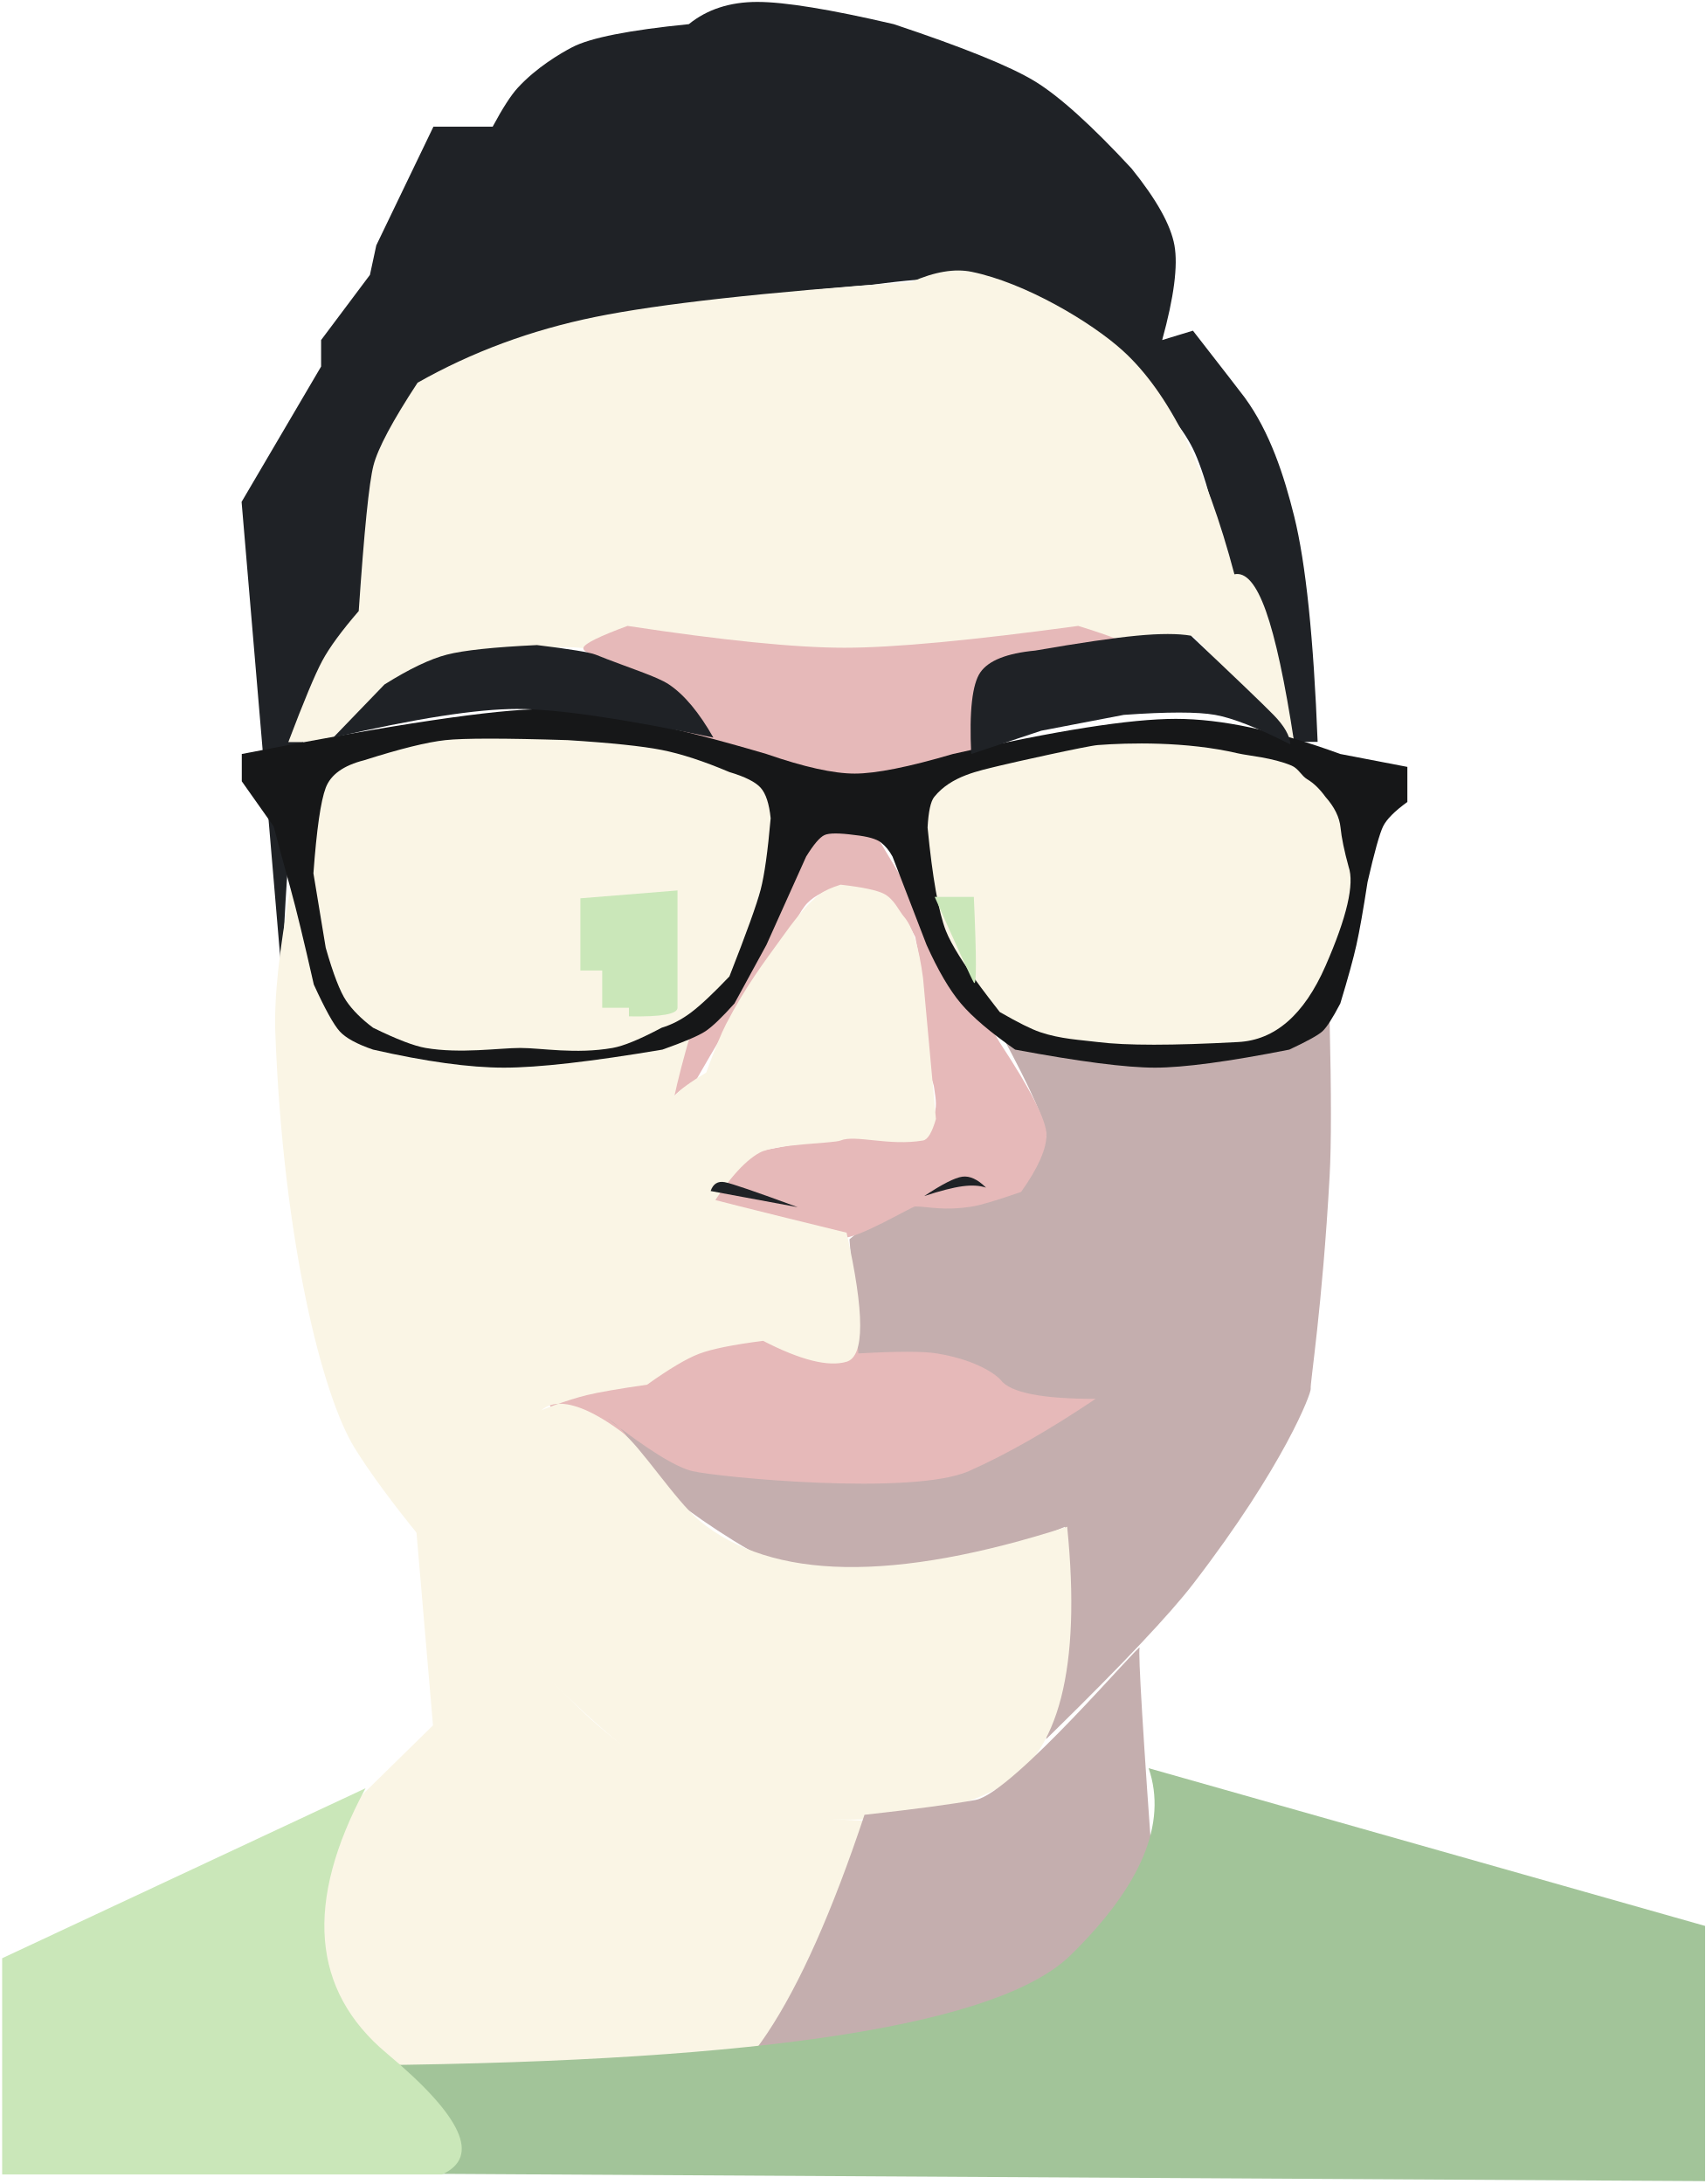
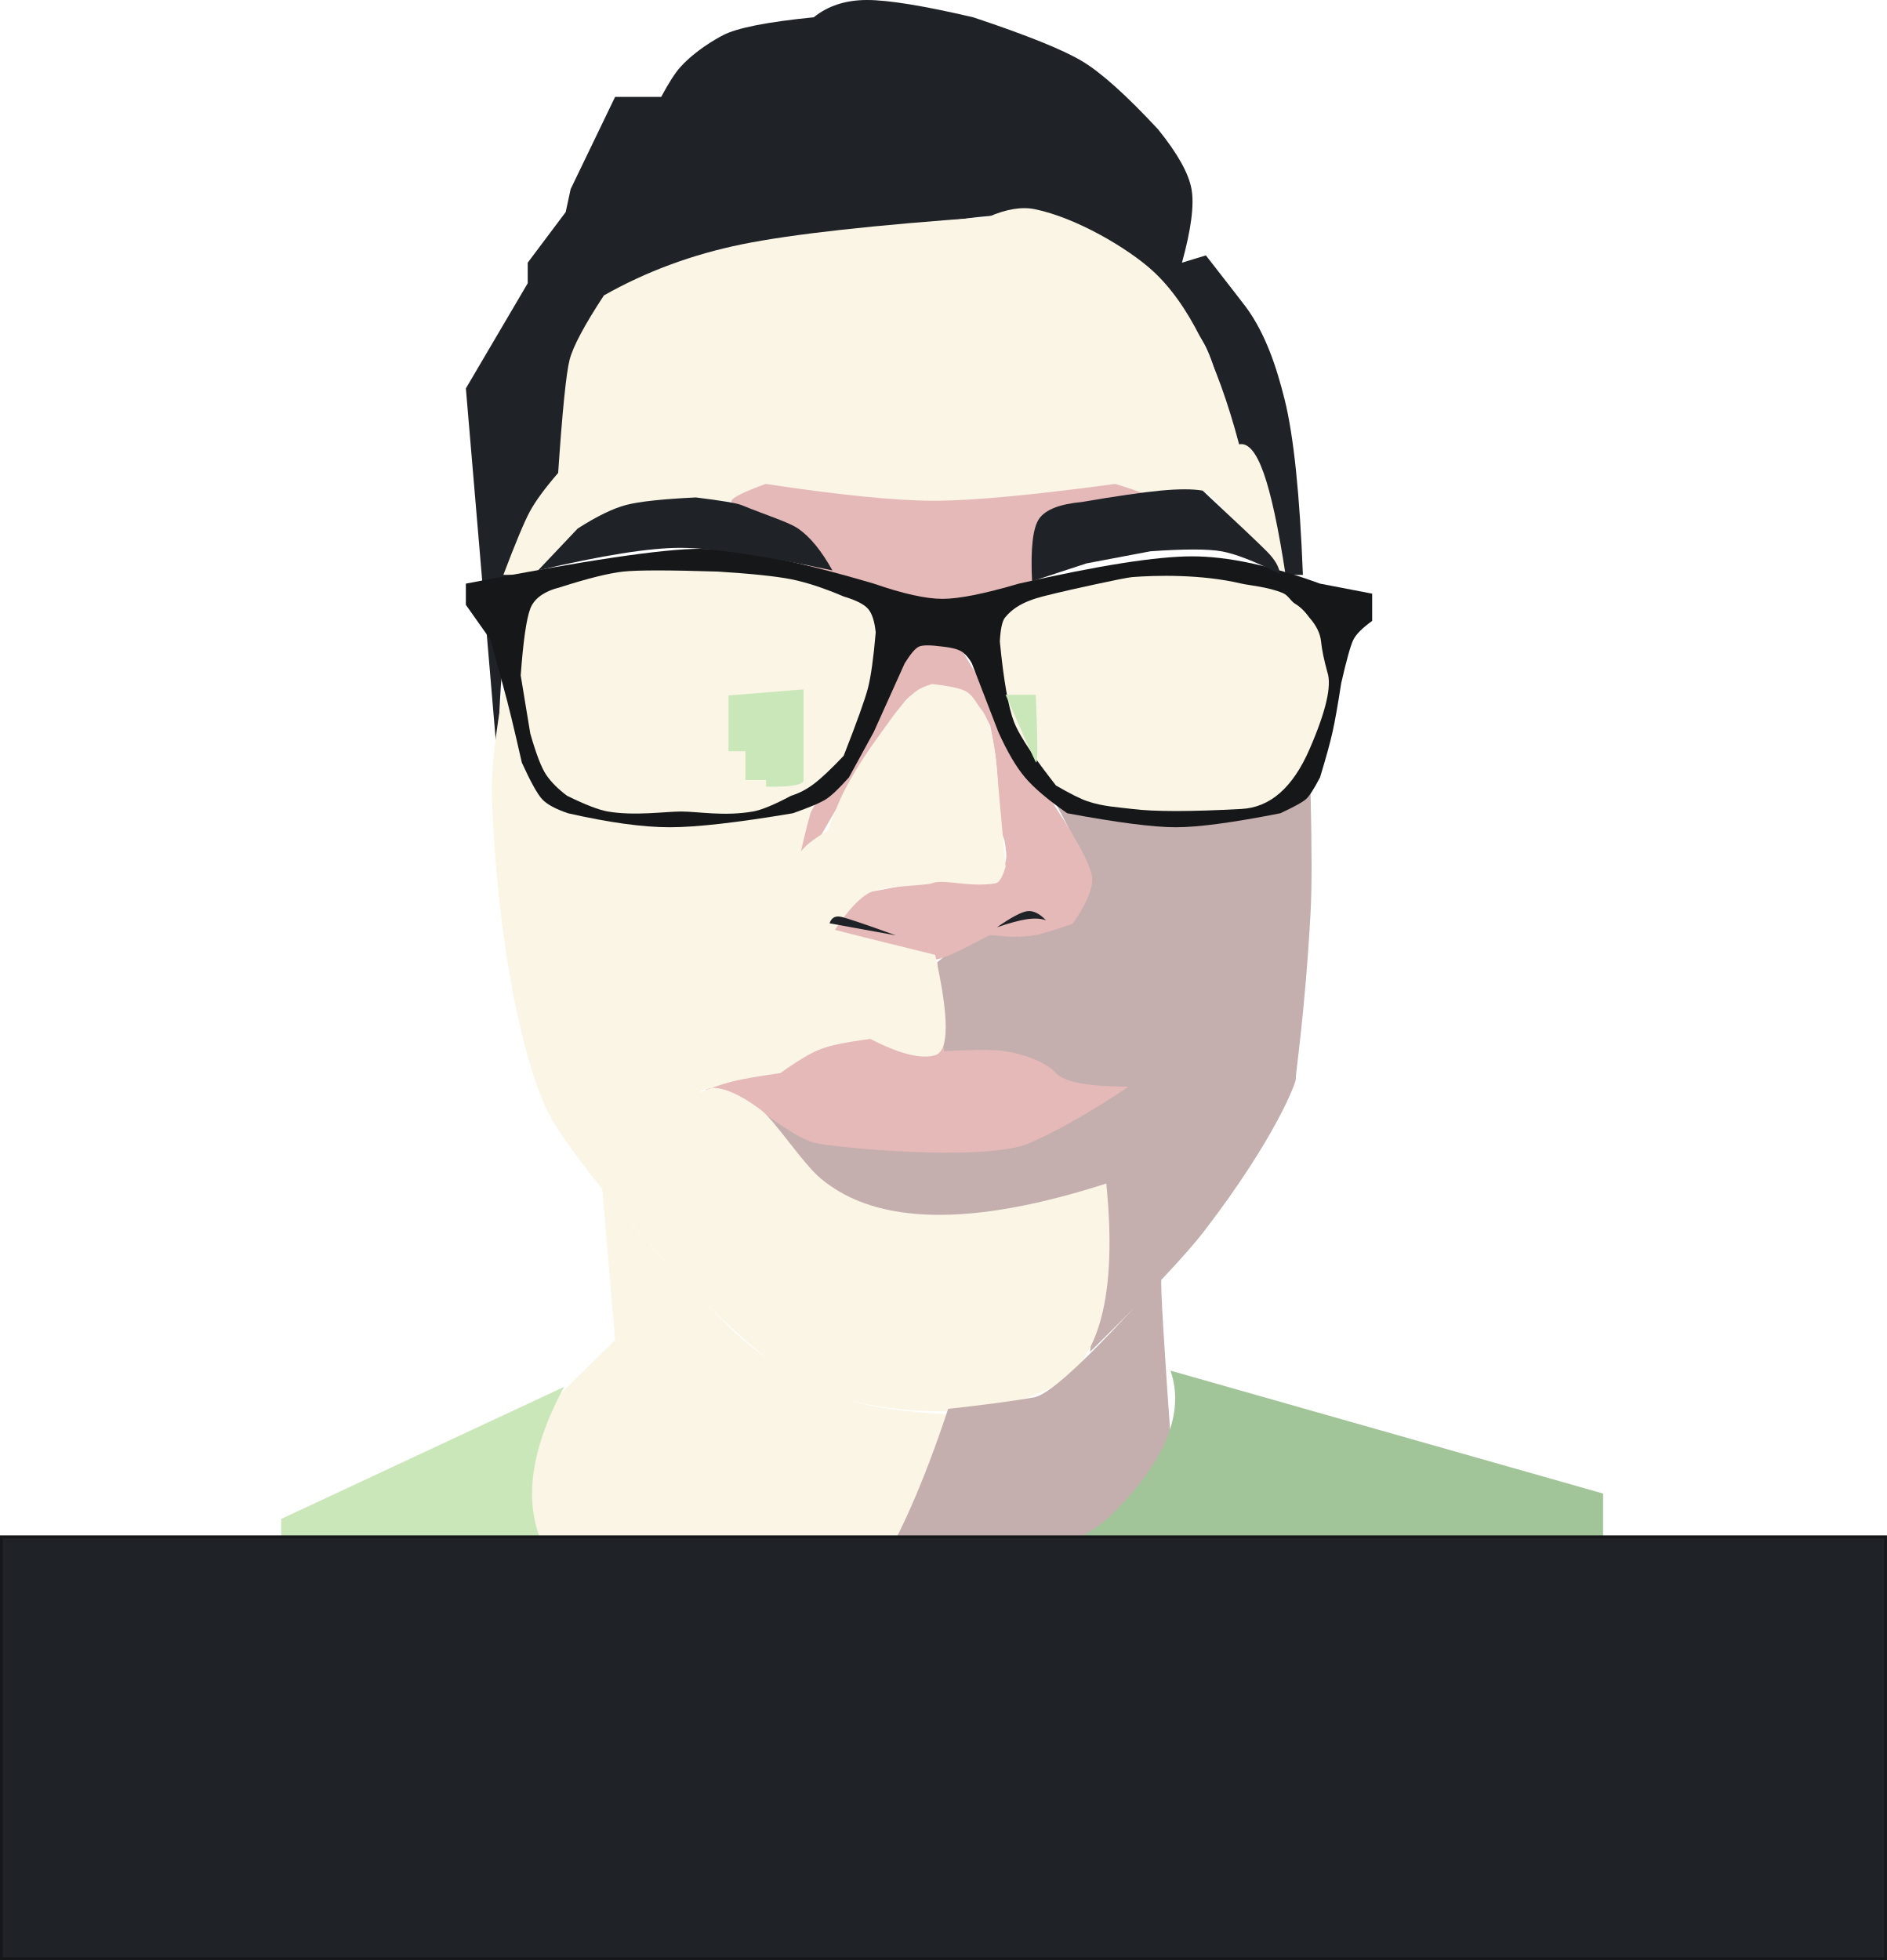
- <svg xmlns="http://www.w3.org/2000/svg" width="556px" height="712px" viewBox="0 0 556 712" version="1.1">
-   <defs />
+ <svg xmlns="http://www.w3.org/2000/svg" xmlns:xlink="http://www.w3.org/1999/xlink" width="698px" height="725px" viewBox="0 0 698 725" version="1.1">
+   <defs>
+     <rect id="path-1" x="0" y="568" width="698" height="157" />
+   </defs>
  <g id="Logo" stroke="none" stroke-width="1" fill="none" fill-rule="evenodd">
-     <g id="Me">
-       <path d="M91.986,319.412 C93.077,283.143 95.748,255.513 100.002,236.521 C104.255,217.53 110.339,206.068 118.252,202.137 L122.684,160.004 C126.466,144.448 132.676,133.352 141.313,126.717 C149.951,120.081 166.394,113.775 190.641,107.799 C211.976,102.849 228.004,99.519 238.725,97.811 C249.445,96.102 264.835,94.423 284.895,92.775 C304.657,90.043 318.701,90.043 327.025,92.775 C335.35,95.508 348.436,104.414 366.283,119.492 C377.773,130.027 385.323,138.954 388.934,146.275 C392.544,153.596 396.562,168.126 400.988,189.863 C405.464,194.566 408.404,198.657 409.807,202.137 C411.21,205.617 415.259,218.858 421.953,241.859 L429.594,241.859 C428.281,208.066 425.734,183.56 421.953,168.342 C418.634,154.98 414.046,140.839 405.781,129.549 C405.016,128.503 399.4,121.253 388.934,107.799 L378.906,110.859 C382.761,96.896 384.096,86.604 382.91,79.982 C381.725,73.361 377.05,64.998 368.887,54.893 C355.764,40.741 345.225,31.252 337.27,26.426 C329.314,21.6 314.021,15.417 291.389,7.877 C270.656,3.042 255.829,0.625 246.908,0.625 C237.987,0.625 230.545,3.042 224.582,7.877 C205.112,9.818 192.441,12.323 186.57,15.391 C182.768,17.377 174.963,21.936 168.832,28.592 C166.608,31.007 163.873,35.241 160.627,41.295 L141.313,41.295 L122.684,79.982 L120.613,89.609 L104.691,110.859 L104.691,119.492 L78.768,163.615 L91.986,319.412 Z" id="Path-34" fill="#1F2226" />
-       <polygon id="Path-43" fill="#E6B9B9" points="179.035 457.484 249.848 432.594 326.729 432.594 365.723 457.484 301.781 496.818 191.791 488.445" />
-       <path d="M94,241.936 L107.17,241.936 C119.378,229.052 129.036,220.927 136.143,217.561 C143.25,214.194 154.66,212.341 170.375,212 C181.329,210.651 189.205,210.651 194.002,212 C198.799,213.349 208.35,218.17 222.654,226.462 L232.115,241.936 C251.552,247.933 265.346,251.088 273.498,251.4 C281.65,251.713 296.073,249.638 316.768,245.178 C316.893,234.045 318.097,226.217 320.379,221.693 C322.661,217.17 327.036,213.939 333.504,212 L389.223,207.541 L421.936,241.936 C418.924,222.228 415.856,207.984 412.73,199.203 C409.605,190.423 406.182,186.429 402.461,187.223 C393.18,152.187 381.031,127.869 366.014,114.268 C355.814,105.03 334.272,92.181 316.768,88.611 C311.255,87.487 304.734,88.581 297.205,91.895 C249.275,95.266 214.874,99.082 194.002,103.342 C173.13,107.602 153.844,114.745 136.143,124.77 C127.988,137.193 123.195,146.181 121.764,151.734 C120.332,157.288 118.731,173.111 116.959,199.203 C111.364,205.68 107.4,211.089 105.068,215.43 C102.736,219.77 99.047,228.606 94,241.936 Z" id="Path-35" fill="#FAF5E5" />
-       <path d="M326.256,336.826 C352.521,343.582 371.274,346.749 382.516,346.326 C393.757,345.904 410.753,341.394 433.504,332.797 C434.068,356.366 434.068,373.232 433.504,383.396 C431.123,426.322 427.038,451.442 427.338,452.719 C427.63,453.962 418.831,477.574 389.031,516.334 C381.495,526.137 366.289,542.254 343.415,564.687 C342.902,565.19 342.124,565.952 341.08,566.973 L347.207,497.764 C309.117,513.791 282.924,519.981 268.629,516.334 C247.186,510.863 205.244,480.525 205.916,474.195 C206.364,469.975 203.699,466.015 197.92,462.314 C210.969,472.489 220.216,478.242 225.66,479.574 C233.826,481.572 297.517,487.73 315.923,479.574 C328.194,474.137 341.955,466.29 357.205,456.033 C339.705,456.058 329.389,454.008 326.256,449.885 C325.536,448.937 319.639,443.578 305.463,441.232 C301.081,440.507 292.544,440.507 279.854,441.232 L276.959,404.02 C289.757,393.198 299.258,386.324 305.463,383.396 C325.153,374.107 341.022,373.338 341.08,370.541 C341.166,366.423 336.225,355.184 326.256,336.826 Z" id="Path-42" fill="#C4AEAE" />
-       <path d="M215.186,369.977 C215.922,364.834 216.966,361.203 218.316,359.084 C219.667,356.965 222.543,354.641 226.945,352.111 C239.539,330.179 249.273,314.635 256.148,305.48 C258.924,301.785 260.755,296.92 263.25,294.379 C265.707,291.877 269.406,290.081 274.348,288.992 C282,290.63 287.251,292.426 290.102,294.379 C292.952,296.332 295.722,300.033 298.412,305.48 C300.477,315.967 301.51,324.117 301.51,329.928 C301.51,335.739 300.477,340.529 298.412,344.297 C302.273,348.423 304.346,352.021 304.631,355.092 C304.771,356.597 305.714,360.387 304.631,362.977 C302.401,368.309 300.775,369.977 298.412,369.977 C294.902,369.977 269.77,363.098 268.102,369.977 C267.492,372.491 249.398,374.291 239.568,377.062 C233.658,378.729 226.448,391.959 226.945,393.316 C227.238,394.115 225.959,398.998 235.047,400.152 C239.837,400.761 244.631,399.055 250.959,397.488 C259.014,395.495 270.75,403.409 274.348,403.617 C279.756,403.93 297.234,393.316 298.412,393.316 C302.607,393.316 307.556,394.853 317.066,393.316 C319.83,392.87 325.115,391.286 332.922,388.564 C338.434,380.806 341.189,374.61 341.189,369.977 C341.189,365.343 336.137,355.351 326.033,340.002 L284.084,269.664 L259.771,267.451 L223.982,340.002 L215.186,355.092 L215.186,369.977 Z" id="Path-37" fill="#E6B9B9" />
-       <path d="M204.594,204.049 C235.78,208.794 259.361,211.166 275.336,211.166 C291.31,211.166 316.708,208.794 351.529,204.049 C363.047,207.579 368.716,209.952 368.537,211.166 C367.625,217.346 348.438,220.566 346.279,223.207 C343.484,226.627 333.796,234.235 317.215,246.031 C302.315,252.354 291.09,255.516 283.541,255.516 C275.992,255.516 258.806,252.354 231.984,246.031 C216.988,234.633 207.078,225.238 202.256,217.846 C199.657,213.862 189.567,213.527 190.223,211.166 C190.596,209.819 195.387,207.447 204.594,204.049 Z" id="Path-36" fill="#E6B9B9" />
-       <path d="M94.77,289.432 C91.004,309.643 89.333,325.356 89.756,336.568 C92.315,404.458 105.053,454.946 115.611,472.035 C135.373,504.02 195.979,570.182 222.848,582.59 C249.717,594.998 297.312,598.365 326.094,582.59 C345.281,572.073 352.562,543.785 347.938,497.727 C291.43,515.906 251.452,515.233 228.006,495.707 C220.168,489.18 208.594,471.175 202.619,466.754 C181.783,451.338 176.701,460.193 176.197,459.955 C175.965,459.845 184.621,456.452 191.344,454.814 C195.196,453.876 201.74,452.743 210.975,451.416 C218.24,446.226 223.917,442.859 228.006,441.314 C232.094,439.769 239.025,438.372 248.799,437.123 C261.014,443.42 270.083,445.693 276.008,443.941 C281.932,442.19 281.932,428.163 276.008,401.861 C247.389,394.869 229.396,390.342 222.027,388.281 C214.659,386.22 215.751,368.982 225.303,336.568 C191.925,344.176 169.004,347.771 156.539,347.354 C117.572,346.047 98.537,330.122 106.502,316.184 C105.226,313.08 103.298,302.59 100.471,300.242 C98.541,298.641 96.641,295.037 94.77,289.432 Z" id="Path-41" fill="#FAF5E5" />
-       <path d="M78.832,245.809 C128.763,236.059 161.501,231.184 177.047,231.184 C192.593,231.184 216.871,236.059 249.881,245.809 C262.182,250.066 271.776,252.195 278.662,252.195 C285.548,252.195 296.221,250.066 310.68,245.809 C344.235,238.172 368.46,234.354 383.355,234.354 C398.251,234.354 416.127,238.172 436.982,245.809 L458.848,250.012 L458.848,261.445 C454.691,264.453 452.05,267.113 450.924,269.428 C449.798,271.742 448.112,277.787 445.867,287.562 C444.461,296.685 443.253,303.51 442.244,308.037 C441.235,312.564 439.481,318.934 436.982,327.145 C434.474,331.948 432.523,334.979 431.131,336.238 C429.739,337.498 426.149,339.479 420.361,342.182 C400.531,346.102 385.924,348.062 376.541,348.062 C367.158,348.062 351.969,346.102 330.975,342.182 C322.891,336.539 316.996,331.527 313.289,327.145 C309.582,322.762 305.85,316.393 302.092,308.037 L291.002,279.268 C289.988,277.389 288.742,275.86 287.264,274.682 C285.785,273.503 282.918,272.684 278.662,272.225 C273.643,271.545 270.369,271.545 268.84,272.225 C267.311,272.905 265.306,275.252 262.824,279.268 L249.881,308.037 L239.451,327.145 C235.335,331.747 232.158,334.778 229.922,336.238 C227.685,337.698 223.034,339.68 215.969,342.182 C192.741,346.102 175.517,348.062 164.297,348.062 C153.077,348.062 138.856,346.102 121.635,342.182 C116.349,340.374 112.726,338.392 110.764,336.238 C108.802,334.084 105.985,328.993 102.312,320.965 C99.109,306.795 96.574,296.347 94.705,289.623 C92.837,282.899 91.01,276.167 89.225,269.428 L78.832,254.715 L78.832,245.809 Z" id="Path-31" fill="#161718" />
-       <path d="M102.188,284.703 C103.233,270.408 104.57,261.113 106.199,256.818 C107.828,252.524 112.017,249.528 118.766,247.832 C130.427,244.117 139.243,241.935 145.213,241.287 C151.183,240.639 164.462,240.639 185.051,241.287 C199.182,242.175 209.409,243.243 215.73,244.49 C222.052,245.738 229.413,248.142 237.812,251.701 C242.915,253.219 246.312,254.925 248.004,256.818 C249.696,258.712 250.783,262.025 251.264,266.756 C250.322,277.538 249.236,285.29 248.004,290.012 C246.772,294.734 243.375,304.172 237.812,318.326 C232.635,323.767 228.493,327.664 225.385,330.018 C222.277,332.371 219.059,334.046 215.73,335.045 C208.638,338.816 203.298,341.014 199.709,341.641 C187.684,343.739 176.543,341.641 169.592,341.641 C162.915,341.641 150.017,343.577 138.77,341.641 C134.967,340.986 129.254,338.788 121.629,335.045 C117.813,332.183 114.899,329.264 112.887,326.289 C110.874,323.314 108.645,317.544 106.199,308.979 L102.188,284.703 Z" id="Path-27" fill="#FAF5E5" />
-       <path d="M439.689,282.547 C441.653,288.186 439.144,298.973 432.162,314.906 C425.18,330.84 415.674,339.109 403.645,339.713 C382.321,340.869 367.073,340.869 357.902,339.713 C352.341,339.012 345.783,338.748 339.133,336.496 C336.255,335.522 331.86,333.33 325.947,329.92 C323.255,326.457 321.246,323.832 319.922,322.043 C314.44,314.639 310.153,307.949 308.4,303.469 C306.013,297.365 304.02,286.138 302.424,269.787 C302.703,264.578 303.426,261.25 304.592,259.803 C310.168,252.885 319.227,251.288 325.947,249.615 C329.703,248.68 354.464,243.163 357.902,242.898 C367.73,242.142 386.743,241.632 403.645,245.605 C407.015,246.398 414.957,246.974 421.146,249.615 C423.343,250.553 424.359,252.963 426.205,254.049 C428.274,255.266 430.26,257.184 432.162,259.803 C435.092,263.108 436.724,266.436 437.059,269.787 C437.393,273.138 438.27,277.391 439.689,282.547 Z" id="Path-28" fill="#FAF5E5" />
-       <path d="M189.223,292.855 L220.887,290.291 C220.887,300.362 220.887,307.207 220.887,310.828 C220.887,321.738 220.887,327.18 220.887,328.549 C220.887,330.6 215.609,331.53 205.055,331.34 L205.055,328.549 L196.344,328.549 L196.344,316.395 L189.223,316.395 L189.223,292.855 Z" id="Path-29" fill="#CAE7B9" />
-       <path d="M217.205,364.803 C217.364,361.693 218.279,359.169 219.949,357.229 C221.619,355.29 225.053,352.766 230.25,349.656 C233.036,342.078 235.187,336.826 236.701,333.9 C243.271,321.209 249.595,313.083 254.264,306.557 C258.617,300.472 262.801,294.85 267.459,291.389 C268.836,290.366 271.038,289.372 274.066,288.408 C281.184,289.219 285.898,290.213 288.207,291.389 C291.484,293.057 293.213,297.12 294.619,298.717 C297.511,302.001 299.622,308.744 300.953,318.945 L305.146,364.803 C303.868,369.211 302.47,371.545 300.953,371.805 C289.84,373.709 278.857,369.818 274.066,371.805 C271.682,372.794 253.093,372.86 247.693,375.77 C242.579,378.526 236.765,385.226 230.25,395.871 C230.884,394.009 230.884,392.924 230.25,392.617 C225.434,390.286 219.067,390.136 217.205,388.508 C214.975,386.558 213.945,384.309 214.117,381.764 C213.762,379.716 213.762,377.718 214.117,375.77 C214.472,373.821 215.501,370.165 217.205,364.803 Z" id="Path-40" fill="#FAF5E5" />
-       <path d="M304.736,292.393 C312.355,309.484 316.612,318.796 317.508,320.33 C318.404,321.864 318.404,312.551 317.508,292.393 L304.736,292.393 Z" id="Path-30" fill="#CAE7B9" />
-       <path d="M108.641,240.461 C135.503,234.238 155.461,231.127 168.512,231.127 C181.563,231.127 202.92,234.238 232.582,240.461 C227.914,232.251 223.092,226.481 218.117,223.15 C214.149,220.493 205.543,217.944 194.191,213.418 C192.272,212.653 185.901,211.612 175.08,210.297 C160.971,210.961 151.175,212.001 145.693,213.418 C140.211,214.835 133.429,218.079 125.346,223.15 L108.641,240.461 Z" id="Path-32" fill="#1F2226" />
-       <path d="M316.65,245.803 C315.975,231.881 316.974,223.002 319.646,219.166 C322.319,215.33 328.268,212.973 337.494,212.094 C351.999,209.581 363.04,207.963 370.619,207.238 C378.198,206.514 384.084,206.514 388.277,207.238 C402.716,220.857 411.693,229.462 415.209,233.055 C418.725,236.647 420.558,239.857 420.709,242.684 C410.038,237.274 401.856,234.064 396.162,233.055 C390.468,232.045 380.543,232.045 366.387,233.055 L339.487,238.214 L316.65,245.803 Z" id="Path-33" fill="#1F2226" />
-       <path d="M231.691,388.281 C232.493,385.939 234.032,384.978 236.307,385.4 C238.582,385.823 246.506,388.539 260.08,393.549 L231.691,388.281 Z" id="Path-38" fill="#1F2226" />
-       <path d="M321.486,387.176 C318.756,384.467 316.174,383.278 313.74,383.609 C311.306,383.941 307.172,386.044 301.338,389.92 C306.542,388.216 310.676,387.155 313.74,386.738 C316.805,386.32 319.387,386.466 321.486,387.176 Z" id="Path-39" fill="#1F2226" />
-       <path d="M135.578,497.201 L141.172,562.486 L109.373,593.666 C100.512,616.036 102.665,640.174 115.83,666.082 C135.578,704.943 230.078,699.301 261.553,693.053 C282.536,688.887 289.626,655.758 282.824,593.666 C263.905,592.795 249.904,590.919 240.82,588.039 C222.449,582.214 204.542,572.402 188.217,556.283 C159.785,528.21 142.238,508.516 135.578,497.201 Z" id="Path-44" fill="#FAF5E5" />
-       <path d="M281.857,591.635 C260.873,654.624 239.608,686.561 218.062,687.445 C185.744,688.771 135.109,684.859 126.352,675.721 C117.594,666.582 154.605,725.846 263.324,700.783 C335.803,684.075 373.508,656.46 376.438,617.938 C372.663,565.677 371.033,538.76 371.549,537.188 C372.322,534.828 330.172,584.625 318.031,586.801 C309.938,588.251 297.88,589.863 281.857,591.635 Z" id="Path-45" fill="#C4AEAE" />
-       <path d="M374.498,576.441 L555.918,627.867 L555.918,711.064 L142.785,708.693 C126.497,703.68 118.156,696.022 117.762,685.719 C117.367,675.415 118.383,671.269 120.811,673.279 C249.893,671.986 325.98,660.02 349.074,637.381 C372.168,614.742 380.643,594.429 374.498,576.441 Z" id="Path-46" fill="#A2C499" />
-       <path d="M119.174,582.98 C99.201,620.069 101.521,648.889 126.135,669.441 C150.748,689.993 156.75,703.139 144.141,708.879 L0.705,708.879 L0.705,638.402 L119.174,582.98 Z" id="Path-47" fill="#CAE7B9" />
+     <g id="Me" transform="translate(104, 0)">
+       <path d="M79.998,281 C80.961,249.03 83.319,224.675 87.073,207.935 C90.827,191.194 96.196,181.091 103.18,177.626 L107.091,140.487 C110.429,126.775 115.91,116.995 123.533,111.146 C131.156,105.297 145.668,99.738 167.068,94.47 C185.898,90.107 200.044,87.172 209.505,85.666 C218.967,84.16 232.549,82.68 250.253,81.227 C267.695,78.819 280.09,78.819 287.437,81.227 C294.784,83.636 306.333,91.486 322.085,104.777 C332.225,114.063 338.889,121.933 342.075,128.386 C345.262,134.839 348.808,147.646 352.714,166.807 C356.665,170.952 359.259,174.558 360.497,177.626 C361.736,180.693 365.309,192.365 371.217,212.64 L377.961,212.64 C376.802,182.852 374.554,161.251 371.217,147.837 C368.288,136.059 364.239,123.594 356.944,113.642 C356.269,112.72 351.312,106.329 342.075,94.47 L333.225,97.168 C336.627,84.86 337.805,75.788 336.759,69.951 C335.713,64.114 331.587,56.742 324.382,47.835 C312.8,35.361 303.499,26.997 296.478,22.743 C289.457,18.488 275.959,13.038 255.985,6.392 C237.687,2.131 224.601,0 216.728,0 C208.854,0 202.286,2.131 197.023,6.392 C179.84,8.104 168.657,10.311 163.475,13.015 C160.12,14.767 153.231,18.785 147.82,24.652 C145.857,26.78 143.443,30.513 140.579,35.849 L123.533,35.849 L107.091,69.951 L105.264,78.437 L91.211,97.168 L91.211,104.777 L68.332,143.67 L79.998,281 Z" id="Path-34" fill="#1F2226" />
+       <polygon id="Path-43" fill="#E6B9B9" points="156.95 403.091 219.317 381 287.03 381 321.373 403.091 265.057 438 168.184 430.569" />
+       <path d="M82.212,212.624 L93.832,212.624 C104.603,201.259 113.124,194.092 119.395,191.123 C125.666,188.154 135.733,186.519 149.599,186.218 C159.264,185.028 166.213,185.028 170.445,186.218 C174.678,187.408 183.104,191.66 195.726,198.975 L204.073,212.624 C221.222,217.915 233.393,220.698 240.586,220.973 C247.778,221.248 260.504,219.419 278.763,215.484 C278.874,205.664 279.936,198.758 281.95,194.768 C283.963,190.778 287.823,187.928 293.53,186.218 L342.691,182.285 L371.555,212.624 C368.898,195.24 366.19,182.675 363.433,174.93 C360.675,167.185 357.655,163.662 354.372,164.362 C346.183,133.457 335.464,112.006 322.214,100.008 C313.215,91.86 294.208,80.526 278.763,77.377 C273.899,76.385 268.146,77.351 261.503,80.273 C219.213,83.247 188.86,86.613 170.445,90.371 C152.03,94.129 135.013,100.429 119.395,109.272 C112.2,120.231 107.971,128.159 106.708,133.058 C105.445,137.956 104.032,151.914 102.469,174.93 C97.532,180.643 94.035,185.414 91.978,189.243 C89.92,193.072 86.665,200.866 82.212,212.624 Z" id="Path-35" fill="#FAF5E5" />
+       <path d="M286.179,296.562 C309.35,302.533 325.893,305.333 335.81,304.959 C345.727,304.586 360.721,300.599 380.791,293 C381.288,313.834 381.288,328.743 380.791,337.728 C378.69,375.671 375.087,397.876 375.351,399.005 C375.609,400.104 367.847,420.976 341.558,455.238 C334.91,463.903 321.496,478.15 301.317,497.979 C300.864,498.424 300.178,499.098 299.257,500 L304.662,438.823 C271.06,452.99 247.954,458.462 235.343,455.238 C216.426,450.402 179.426,423.585 180.019,417.989 C180.414,414.259 178.063,410.758 172.965,407.487 C184.477,416.481 192.634,421.567 197.437,422.744 C204.641,424.51 260.826,429.954 277.064,422.744 C287.89,417.938 300.029,411.001 313.482,401.935 C298.044,401.957 288.943,400.145 286.179,396.5 C285.544,395.662 280.342,390.925 267.837,388.852 C263.971,388.211 256.44,388.211 245.245,388.852 L242.691,355.957 C253.981,346.392 262.363,340.315 267.837,337.728 C285.206,329.516 299.206,328.836 299.257,326.364 C299.333,322.723 294.974,312.789 286.179,296.562 Z" id="Path-42" fill="#C4AEAE" />
+       <path d="M188.98,325.349 C189.63,320.817 190.549,317.617 191.739,315.75 C192.93,313.883 195.464,311.834 199.343,309.605 C210.442,290.278 219.02,276.58 225.078,268.513 C227.524,265.256 229.138,260.969 231.337,258.73 C233.502,256.525 236.762,254.942 241.116,253.983 C247.859,255.426 252.487,257.008 254.999,258.73 C257.511,260.451 259.952,263.712 262.323,268.513 C264.143,277.754 265.052,284.935 265.052,290.056 C265.052,295.177 264.143,299.398 262.323,302.719 C265.725,306.355 267.552,309.526 267.803,312.232 C267.926,313.558 268.757,316.898 267.803,319.18 C265.838,323.879 264.405,325.349 262.323,325.349 C259.23,325.349 237.082,319.287 235.612,325.349 C235.075,327.564 219.129,329.15 210.467,331.593 C205.259,333.062 198.905,344.72 199.343,345.917 C199.602,346.621 198.474,350.924 206.483,351.941 C210.704,352.477 214.928,350.973 220.505,349.593 C227.604,347.836 237.946,354.811 241.116,354.994 C245.882,355.269 261.284,345.917 262.323,345.917 C266.019,345.917 270.381,347.271 278.762,345.917 C281.197,345.523 285.855,344.127 292.734,341.729 C297.591,334.892 300.02,329.432 300.02,325.349 C300.02,321.265 295.568,312.461 286.663,298.934 L249.696,236.95 L228.271,235 L196.732,298.934 L188.98,312.232 L188.98,325.349 Z" id="Path-37" fill="#E6B9B9" />
+       <path d="M179.233,179 C206.677,183.149 227.428,185.223 241.486,185.223 C255.545,185.223 277.895,183.149 308.538,179 C318.674,182.087 323.663,184.161 323.505,185.223 C322.703,190.626 305.818,193.442 303.918,195.751 C301.458,198.741 292.932,205.393 278.341,215.707 C265.228,221.236 255.351,224 248.707,224 C242.064,224 226.941,221.236 203.337,215.707 C190.14,205.741 181.419,197.526 177.175,191.063 C174.888,187.58 166.009,187.288 166.586,185.223 C166.915,184.046 171.13,181.971 179.233,179 Z" id="Path-36" fill="#E6B9B9" />
+       <path d="M82.41,254 C79.096,271.832 77.625,285.694 77.997,295.587 C80.25,355.484 91.461,400.027 100.754,415.104 C118.148,443.323 171.491,501.695 195.14,512.642 C218.789,523.59 260.681,526.56 286.014,512.642 C302.902,503.364 309.311,478.407 305.24,437.771 C255.504,453.81 220.317,453.216 199.68,435.989 C192.781,430.23 182.595,414.345 177.336,410.445 C158.996,396.844 154.524,404.657 154.08,404.446 C153.875,404.349 161.494,401.356 167.411,399.911 C170.802,399.083 176.561,398.084 184.69,396.913 C191.085,392.334 196.082,389.363 199.68,388 C203.279,386.637 209.379,385.404 217.981,384.303 C228.732,389.858 236.715,391.864 241.93,390.318 C247.144,388.773 247.144,376.397 241.93,353.192 C216.741,347.024 200.903,343.03 194.418,341.211 C187.933,339.393 188.894,324.185 197.301,295.587 C167.923,302.299 147.748,305.471 136.778,305.102 C102.48,303.95 85.726,289.9 92.737,277.602 C91.613,274.864 89.917,265.609 87.428,263.538 C85.73,262.125 84.057,258.946 82.41,254 Z" id="Path-41" fill="#FAF5E5" />
+       <path d="M68.332,215.888 C112.381,207.296 141.263,203 154.978,203 C168.693,203 190.111,207.296 219.233,215.888 C230.085,219.641 238.549,221.517 244.624,221.517 C250.699,221.517 260.114,219.641 272.87,215.888 C302.473,209.158 323.844,205.794 336.985,205.794 C350.126,205.794 365.896,209.158 384.295,215.888 L403.585,219.592 L403.585,229.668 C399.918,232.318 397.588,234.663 396.595,236.703 C395.601,238.742 394.114,244.069 392.134,252.684 C390.893,260.723 389.827,266.738 388.937,270.727 C388.047,274.717 386.5,280.33 384.295,287.566 C382.082,291.799 380.361,294.47 379.133,295.58 C377.905,296.69 374.738,298.436 369.632,300.817 C352.137,304.272 339.251,306 330.973,306 C322.696,306 309.296,304.272 290.774,300.817 C283.643,295.845 278.442,291.428 275.172,287.566 C271.902,283.704 268.609,278.091 265.294,270.727 L255.51,245.374 C254.616,243.719 253.516,242.372 252.212,241.333 C250.908,240.294 248.379,239.572 244.624,239.168 C240.196,238.568 237.307,238.568 235.959,239.168 C234.61,239.767 232.841,241.836 230.651,245.374 L219.233,270.727 L210.032,287.566 C206.4,291.622 203.598,294.293 201.625,295.58 C199.652,296.867 195.548,298.612 189.315,300.817 C168.823,304.272 153.628,306 143.73,306 C133.831,306 121.286,304.272 106.093,300.817 C101.43,299.224 98.233,297.478 96.502,295.58 C94.772,293.681 92.286,289.195 89.047,282.12 C86.221,269.633 83.984,260.426 82.335,254.5 C80.687,248.574 79.075,242.642 77.5,236.703 L68.332,223.737 L68.332,215.888 Z" id="Path-31" fill="#161718" />
+       <path d="M88.618,249.824 C89.539,237.182 90.717,228.962 92.152,225.164 C93.587,221.366 97.277,218.717 103.222,217.218 C113.495,213.932 121.261,212.002 126.52,211.43 C131.779,210.857 143.478,210.857 161.614,211.43 C174.063,212.215 183.072,213.159 188.641,214.262 C194.21,215.366 200.694,217.491 208.094,220.639 C212.588,221.981 215.581,223.49 217.072,225.164 C218.562,226.839 219.519,229.768 219.943,233.952 C219.114,243.487 218.157,250.342 217.072,254.518 C215.987,258.694 212.994,267.041 208.094,279.558 C203.533,284.369 199.884,287.816 197.146,289.897 C194.408,291.978 191.573,293.46 188.641,294.343 C182.393,297.677 177.689,299.622 174.527,300.175 C163.934,302.031 154.12,300.175 147.996,300.175 C142.114,300.175 130.753,301.887 120.844,300.175 C117.495,299.597 112.461,297.652 105.744,294.343 C102.383,291.811 99.816,289.23 98.043,286.599 C96.27,283.969 94.307,278.866 92.152,271.291 L88.618,249.824 Z" id="Path-27" fill="#FAF5E5" />
+       <path d="M386.999,248.589 C388.732,253.584 386.518,263.14 380.356,277.256 C374.194,291.371 365.805,298.697 355.187,299.232 C336.368,300.256 322.911,300.256 314.817,299.232 C309.909,298.611 304.121,298.377 298.252,296.382 C295.712,295.519 291.833,293.577 286.615,290.556 C284.238,287.489 282.466,285.163 281.297,283.578 C276.459,277.019 272.675,271.092 271.128,267.123 C269.021,261.716 267.263,251.77 265.854,237.285 C266.1,232.67 266.738,229.721 267.767,228.439 C272.688,222.311 280.684,220.896 286.615,219.414 C289.93,218.586 311.782,213.698 314.817,213.464 C323.491,212.794 340.271,212.342 355.187,215.862 C358.162,216.564 365.172,217.074 370.634,219.414 C372.572,220.245 373.469,222.38 375.098,223.342 C376.925,224.42 378.677,226.119 380.356,228.439 C382.941,231.368 384.382,234.316 384.677,237.285 C384.973,240.253 385.747,244.021 386.999,248.589 Z" id="Path-28" fill="#FAF5E5" />
+       <path d="M165.491,257.248 L193.251,255 C193.251,263.827 193.251,269.827 193.251,273 C193.251,282.563 193.251,287.332 193.251,288.533 C193.251,290.33 188.624,291.145 179.371,290.979 L179.371,288.533 L171.734,288.533 L171.734,277.879 L165.491,277.879 L165.491,257.248 Z" id="Path-29" fill="#CAE7B9" />
+       <path d="M190.854,320.535 C190.994,317.786 191.796,315.554 193.261,313.84 C194.726,312.126 197.738,309.894 202.296,307.145 C204.74,300.446 206.626,295.803 207.955,293.216 C213.717,281.996 219.264,274.813 223.359,269.044 C227.177,263.664 230.847,258.694 234.933,255.635 C236.141,254.73 238.072,253.852 240.728,253 C246.971,253.717 251.106,254.595 253.131,255.635 C256.006,257.11 257.522,260.702 258.755,262.113 C261.292,265.016 263.144,270.977 264.311,279.996 L267.989,320.535 C266.868,324.432 265.642,326.495 264.311,326.725 C254.564,328.408 244.93,324.968 240.728,326.725 C238.637,327.599 222.332,327.657 217.596,330.23 C213.111,332.666 208.011,338.59 202.296,348 C202.853,346.354 202.853,345.395 202.296,345.123 C198.072,343.062 192.488,342.93 190.854,341.491 C188.898,339.767 187.995,337.779 188.146,335.529 C187.835,333.719 187.835,331.952 188.146,330.23 C188.457,328.507 189.36,325.275 190.854,320.535 Z" id="Path-40" fill="#FAF5E5" />
+       <path d="M267.989,257 C274.645,272.206 278.364,280.491 279.147,281.855 C279.929,283.22 279.929,274.935 279.147,257 L267.989,257 Z" id="Path-30" fill="#CAE7B9" />
+       <path d="M95.024,211 C118.628,205.43 136.163,202.645 147.631,202.645 C159.099,202.645 177.864,205.43 203.928,211 C199.826,203.652 195.589,198.487 191.218,195.505 C187.731,193.127 180.169,190.845 170.195,186.794 C168.509,186.109 162.911,185.177 153.403,184 C141.005,184.594 132.398,185.526 127.581,186.794 C122.764,188.062 116.805,190.966 109.702,195.505 L95.024,211 Z" id="Path-32" fill="#1F2226" />
+       <path d="M277.778,215 C277.184,202.896 278.063,195.177 280.417,191.842 C282.77,188.507 288.01,186.458 296.135,185.694 C308.908,183.51 318.632,182.102 325.307,181.472 C331.981,180.843 337.165,180.843 340.858,181.472 C353.573,193.312 361.479,200.794 364.576,203.917 C367.672,207.04 369.286,209.831 369.419,212.288 C360.022,207.585 352.816,204.794 347.802,203.917 C342.787,203.04 334.046,203.04 321.579,203.917 L297.889,208.402 L277.778,215 Z" id="Path-33" fill="#1F2226" />
+       <path d="M202.86,341.528 C203.554,339.539 204.885,338.724 206.853,339.082 C208.821,339.44 215.675,341.746 227.417,346 L202.86,341.528 Z" id="Path-38" fill="#1F2226" />
+       <path d="M282.937,340.413 C280.477,337.859 278.151,336.739 275.959,337.051 C273.766,337.364 270.042,339.347 264.786,343 C269.474,341.393 273.198,340.393 275.959,340 C278.719,339.607 281.045,339.744 282.937,340.413 Z" id="Path-39" fill="#1F2226" />
+       <path d="M118.625,438 L123.567,495.686 L95.476,523.236 C87.649,543.002 89.55,564.331 101.18,587.223 C118.625,621.561 202.105,616.575 229.909,611.055 C248.445,607.374 254.708,578.101 248.7,523.236 C231.987,522.467 219.618,520.809 211.594,518.264 C195.366,513.117 179.546,504.447 165.125,490.205 C140.009,465.4 124.509,447.998 118.625,438 Z" id="Path-44" fill="#FAF5E5" />
+       <path d="M246.741,521.14 C228.288,576.75 209.587,604.945 190.64,605.725 C162.22,606.896 117.692,603.442 109.99,595.374 C102.288,587.306 134.836,639.626 230.443,617.5 C294.181,602.75 327.338,578.37 329.915,544.361 C326.595,498.223 325.162,474.46 325.616,473.072 C326.296,470.989 289.229,514.951 278.553,516.872 C271.435,518.153 260.831,519.575 246.741,521.14 Z" id="Path-45" fill="#C4AEAE" />
+       <path d="M328.998,507 L489,552.458 L489,626 L124.64,623.904 C110.275,619.473 102.919,612.703 102.571,603.596 C102.223,594.488 103.119,590.823 105.26,592.6 C219.103,591.456 286.208,580.879 306.575,560.867 C326.943,540.856 334.417,522.9 328.998,507 Z" id="Path-46" fill="#A2C499" />
+       <path d="M104.673,513 C87.026,545.7 89.076,571.109 110.823,589.229 C132.57,607.349 137.873,618.94 126.732,624 L0,624 L0,561.863 L104.673,513 Z" id="Path-47" fill="#CAE7B9" />
+     </g>
+     <g id="Rectangle">
+       <use fill="#1F2226" fill-rule="evenodd" xlink:href="#path-1" />
+       <rect stroke="#161718" stroke-width="1" x="0.5" y="568.5" width="697" height="156" />
    </g>
  </g>
</svg>
